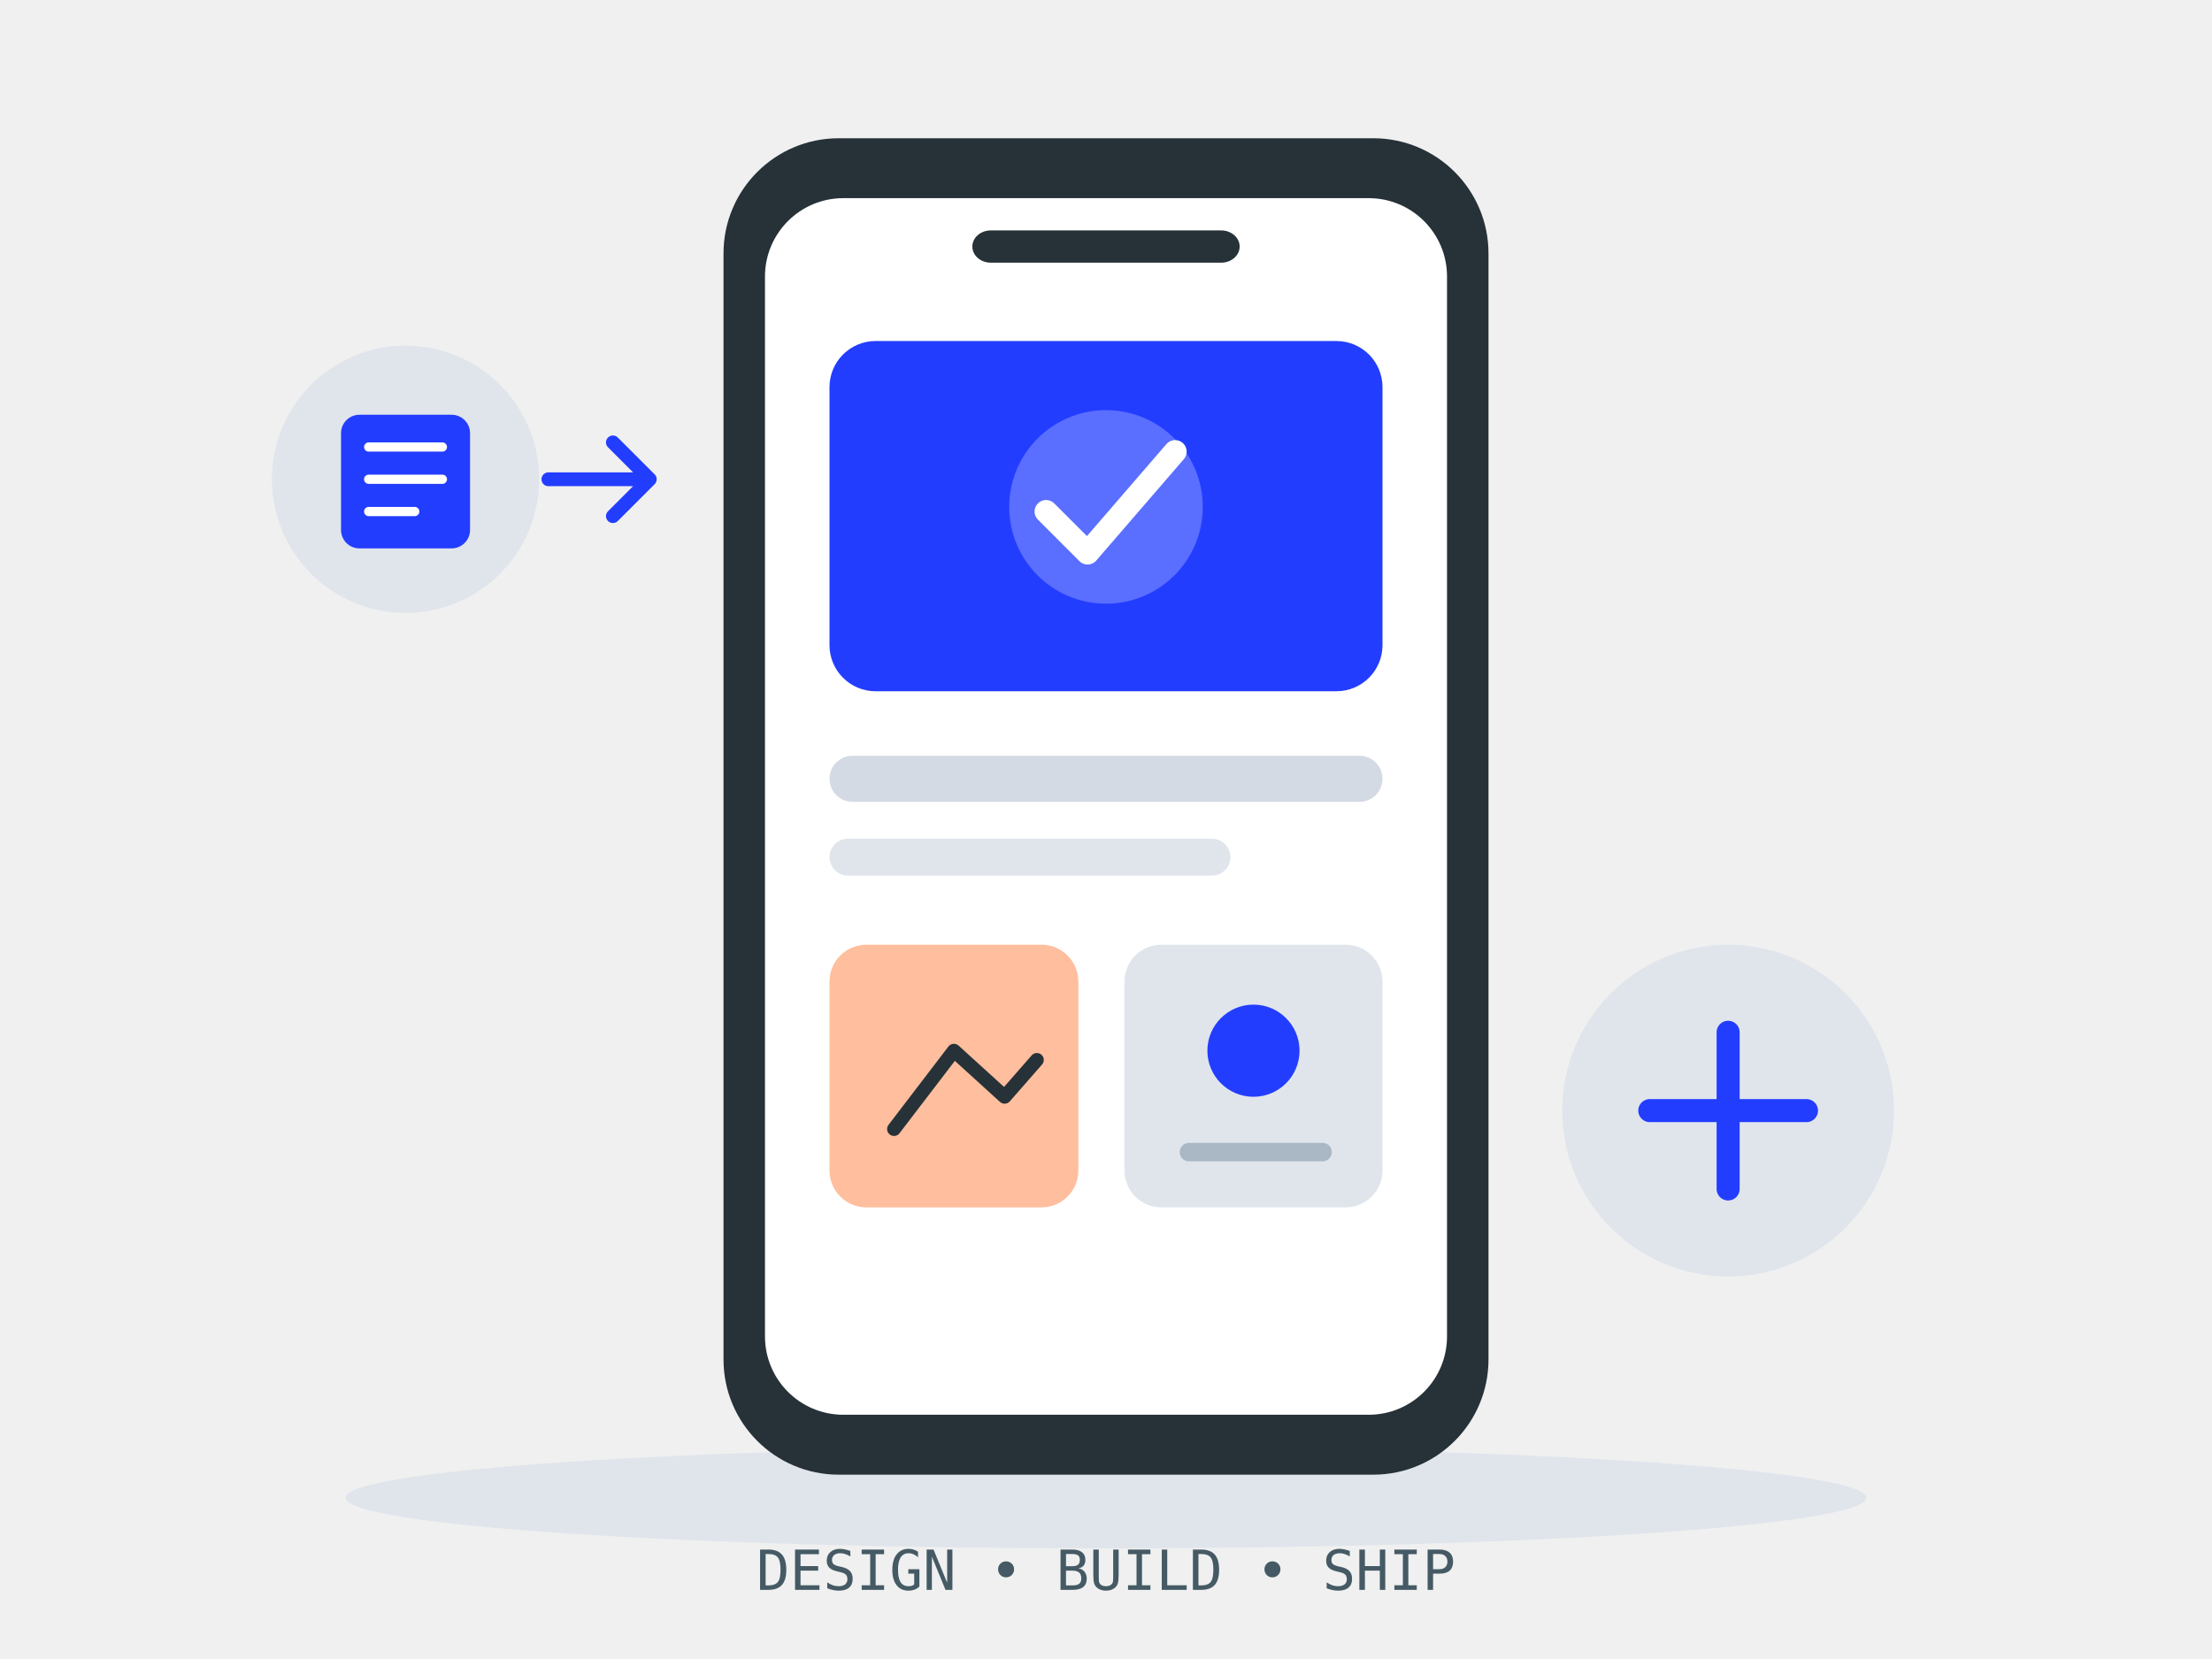
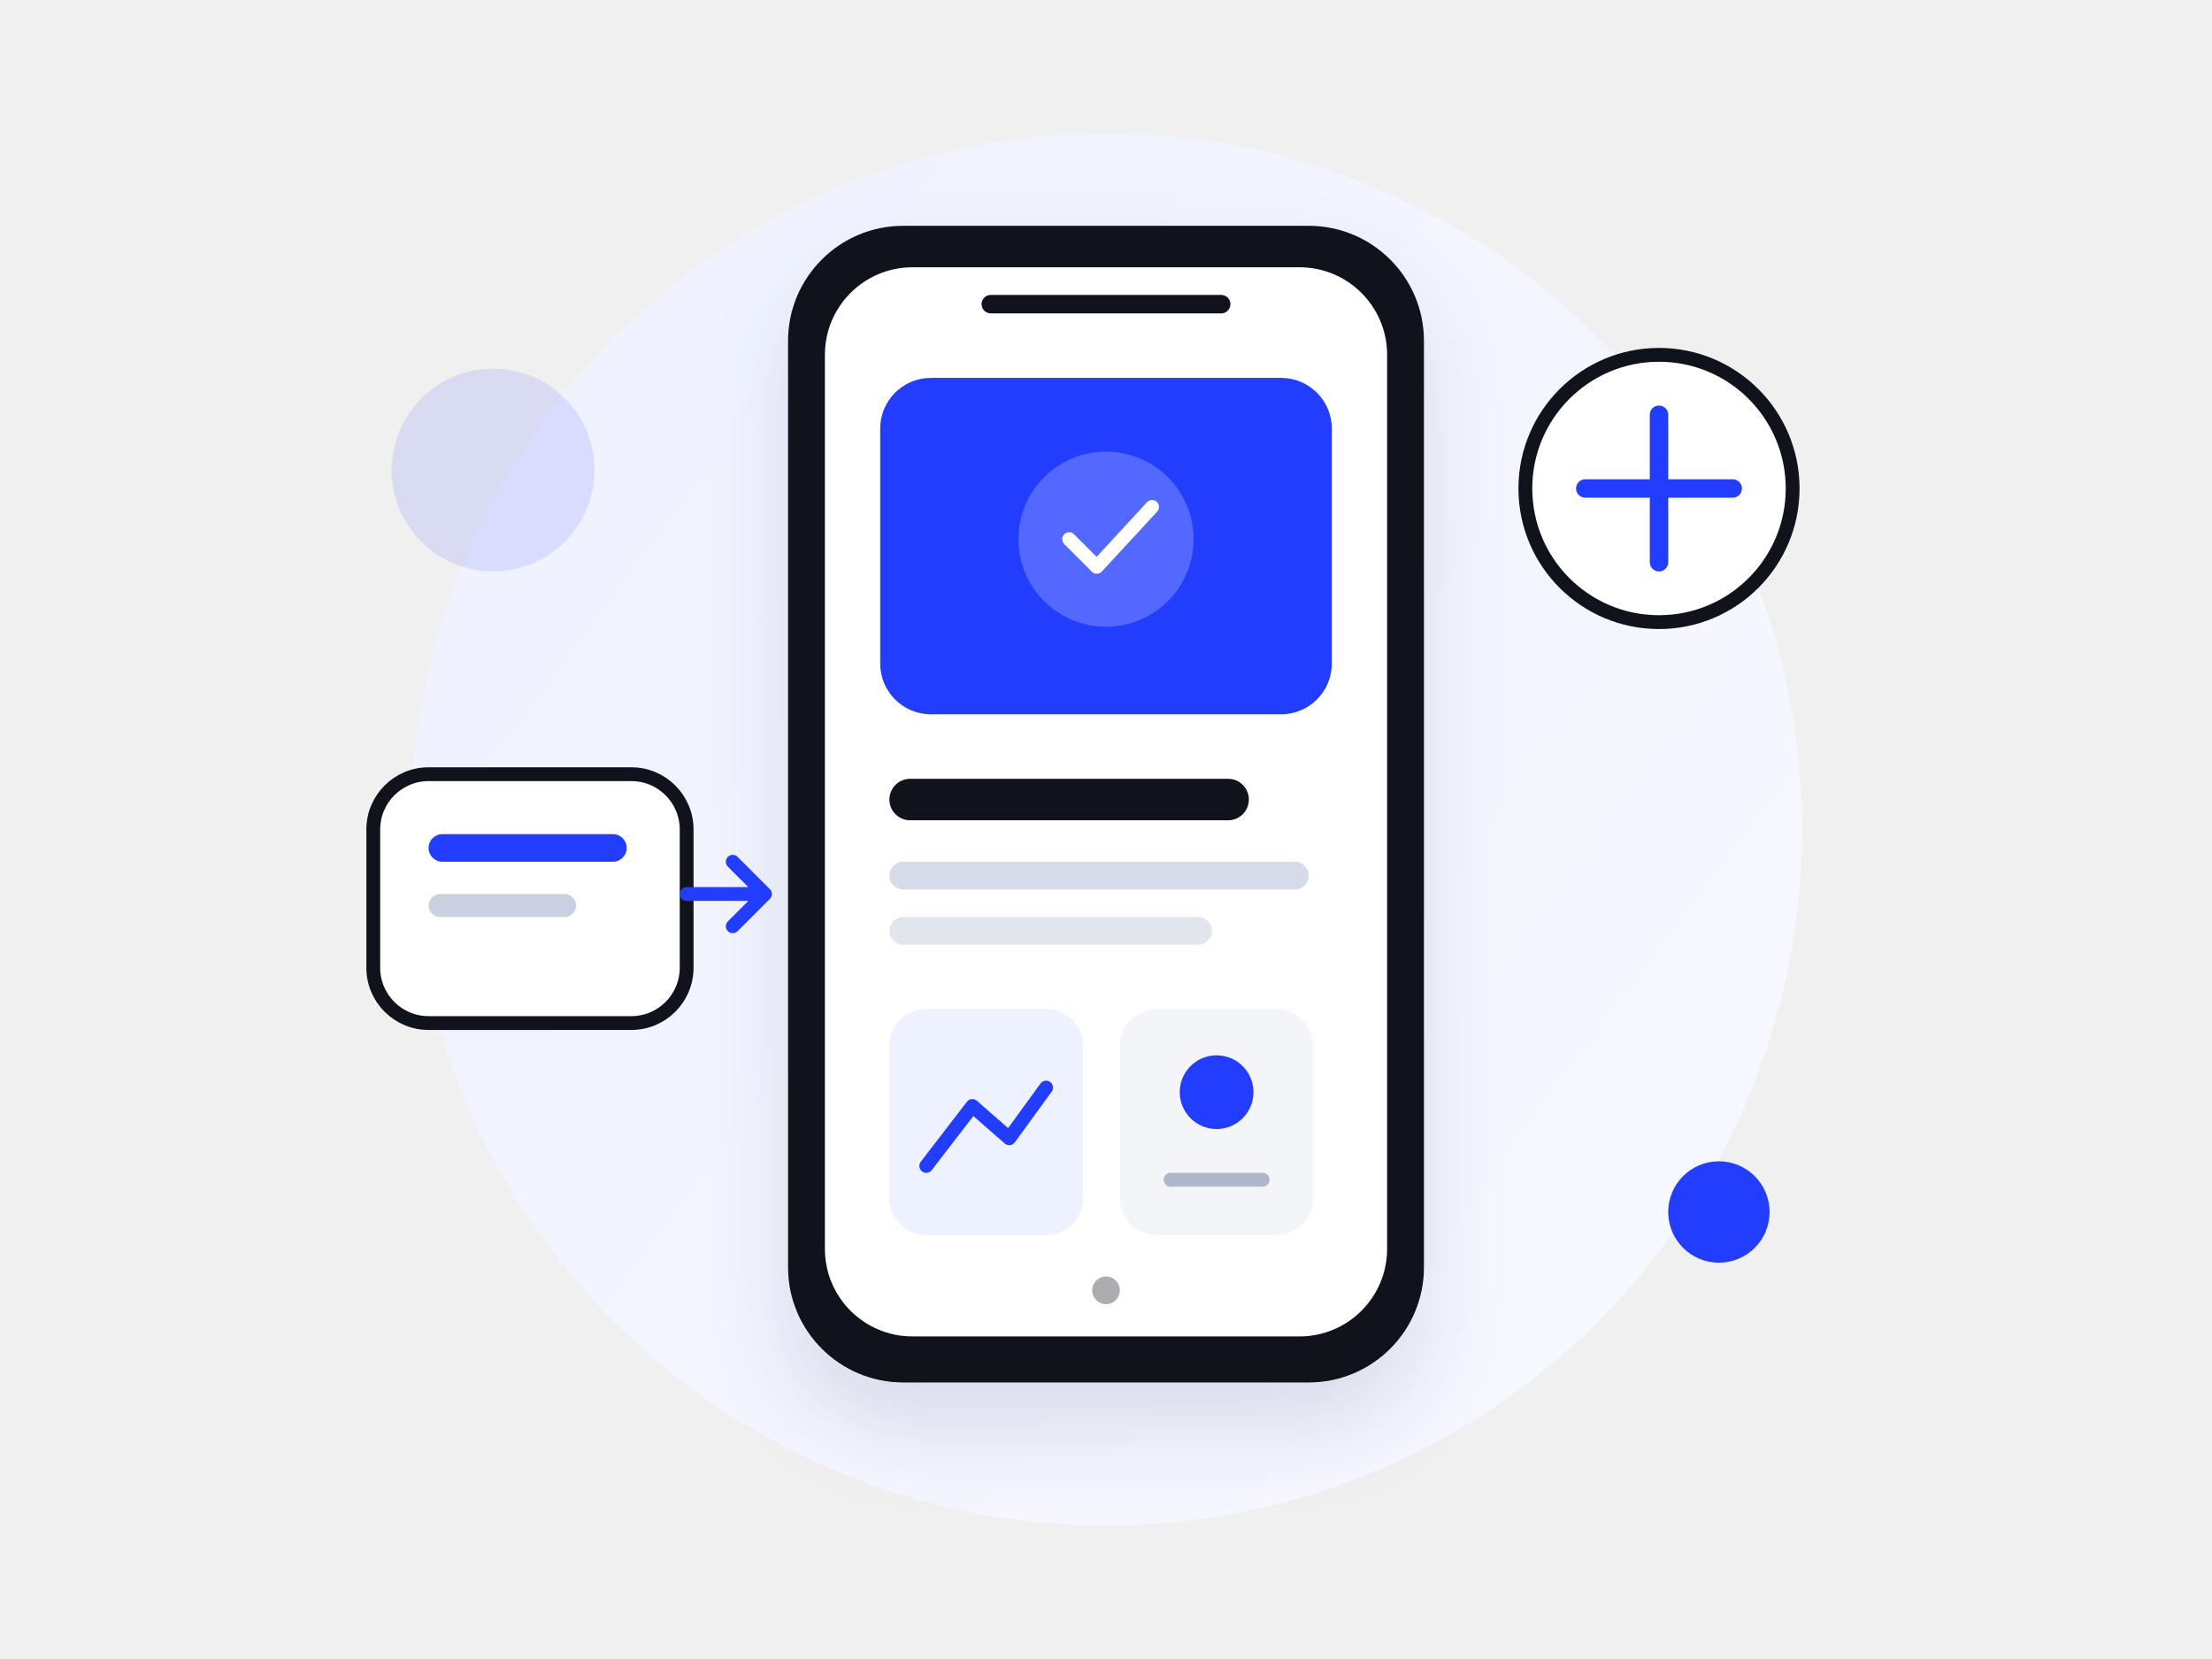
- <svg xmlns="http://www.w3.org/2000/svg" viewBox="0 0 480 360">
-   <ellipse cx="240" cy="325" rx="165" ry="11" fill="#e0e5ec" />
-   <rect x="157" y="30" width="166" height="290" rx="25" fill="#263238" />
-   <rect x="166" y="43" width="148" height="264" rx="17" fill="#fff" />
-   <rect x="211" y="50" width="58" height="7" rx="4" fill="#263238" />
-   <rect x="180" y="74" width="120" height="76" rx="10" fill="#233dff" />
-   <circle cx="240" cy="110" r="21" fill="#fff" opacity=".25" />
-   <path d="M227 111l9 9 19-22" fill="none" stroke="#fff" stroke-width="5" stroke-linecap="round" stroke-linejoin="round" />
-   <rect x="180" y="164" width="120" height="10" rx="5" fill="#d4dae3" />
-   <rect x="180" y="182" width="87" height="8" rx="4" fill="#e0e5ec" />
-   <rect x="180" y="205" width="54" height="57" rx="8" fill="#ffbe9d" />
-   <rect x="244" y="205" width="56" height="57" rx="8" fill="#e0e5ec" />
-   <path d="M194 245l13-17 11 10 7-8" fill="none" stroke="#263238" stroke-width="3" stroke-linecap="round" stroke-linejoin="round" />
-   <circle cx="272" cy="228" r="10" fill="#233dff" />
-   <path d="M258 250h29" stroke="#aab7c4" stroke-width="4" stroke-linecap="round" />
-   <circle cx="88" cy="104" r="29" fill="#e0e5ec" />
-   <rect x="74" y="90" width="28" height="29" rx="4" fill="#233dff" />
-   <path d="M80 97h16m-16 7h16m-16 7h10" stroke="#fff" stroke-width="2" stroke-linecap="round" />
-   <path d="M119 104h22m-8-8 8 8-8 8" fill="none" stroke="#233dff" stroke-width="3" stroke-linecap="round" stroke-linejoin="round" />
-   <circle cx="375" cy="241" r="36" fill="#e0e5ec" />
-   <path d="M358 241h34m-17-17v34" stroke="#233dff" stroke-width="5" stroke-linecap="round" />
-   <text x="240" y="345" text-anchor="middle" font-family="monospace" font-size="12" fill="#455a64">DESIGN • BUILD • SHIP</text>
+ <svg xmlns="http://www.w3.org/2000/svg" viewBox="0 0 480 360" fill="none">
+   <defs>
+     <linearGradient id="wash" x1="56" y1="43" x2="420" y2="317" gradientUnits="userSpaceOnUse">
+       <stop stop-color="#EEF1FF" />
+       <stop offset="1" stop-color="#F8F9FF" />
+     </linearGradient>
+     <filter id="shadow" x="131" y="27" width="221" height="316" color-interpolation-filters="sRGB" filterUnits="userSpaceOnUse">
+       <feFlood flood-opacity="0" result="BackgroundImageFix" />
+       <feColorMatrix in="SourceAlpha" values="0 0 0 0 0 0 0 0 0 0 0 0 0 0 0 0 0 0 127 0" result="hardAlpha" />
+       <feOffset dy="10" />
+       <feGaussianBlur stdDeviation="9" />
+       <feComposite in2="hardAlpha" operator="out" />
+       <feColorMatrix values="0 0 0 0 0.075 0 0 0 0 0.11 0 0 0 0 0.34 0 0 0 0.12 0" />
+       <feBlend in2="BackgroundImageFix" result="effect1_dropShadow" />
+       <feBlend in="SourceGraphic" in2="effect1_dropShadow" result="shape" />
+     </filter>
+   </defs>
+   <circle cx="240" cy="180" r="151" fill="url(#wash)" />
+   <circle cx="107" cy="102" r="22" fill="#233DFF" opacity=".12" />
+   <circle cx="373" cy="263" r="11" fill="#233DFF" />
+   <g filter="url(#shadow)">
+     <rect x="171" y="49" width="138" height="251" rx="25" fill="#10131C" />
+     <rect x="179" y="58" width="122" height="232" rx="19" fill="#fff" />
+     <path d="M215 66h50" stroke="#10131C" stroke-linecap="round" stroke-width="4" />
+     <rect x="191" y="82" width="98" height="73" rx="11" fill="#233DFF" />
+     <circle cx="240" cy="117" r="19" fill="#fff" opacity=".22" />
+     <path d="m232 117 6 6 12-13" stroke="#fff" stroke-linecap="round" stroke-linejoin="round" stroke-width="3" />
+     <rect x="193" y="169" width="78" height="9" rx="4.5" fill="#10131C" />
+     <rect x="193" y="187" width="91" height="6" rx="3" fill="#D5DBE8" />
+     <rect x="193" y="199" width="70" height="6" rx="3" fill="#E1E5EE" />
+     <rect x="193" y="219" width="42" height="49" rx="8" fill="#EEF1FF" />
+     <path d="m201 253 10-13 8 7 8-11" stroke="#233DFF" stroke-linecap="round" stroke-linejoin="round" stroke-width="3" />
+     <rect x="243" y="219" width="42" height="49" rx="8" fill="#F4F5F8" />
+     <circle cx="264" cy="237" r="8" fill="#233DFF" />
+     <path d="M254 256h20" stroke="#AEB7CA" stroke-linecap="round" stroke-width="3" />
+     <circle cx="240" cy="280" r="3" fill="#10131C" opacity=".35" />
+   </g>
+   <rect x="81" y="168" width="68" height="54" rx="12" fill="#fff" stroke="#10131C" stroke-width="3" />
+   <rect x="93" y="181" width="43" height="6" rx="3" fill="#233DFF" />
+   <rect x="93" y="194" width="32" height="5" rx="2.5" fill="#C9D0E0" />
+   <path d="M149 194h17m-7-7 7 7-7 7" stroke="#233DFF" stroke-linecap="round" stroke-linejoin="round" stroke-width="3" />
+   <circle cx="360" cy="106" r="29" fill="#fff" stroke="#10131C" stroke-width="3" />
+   <path d="M360 90v32m-16-16h32" stroke="#233DFF" stroke-linecap="round" stroke-width="4" />
</svg>
